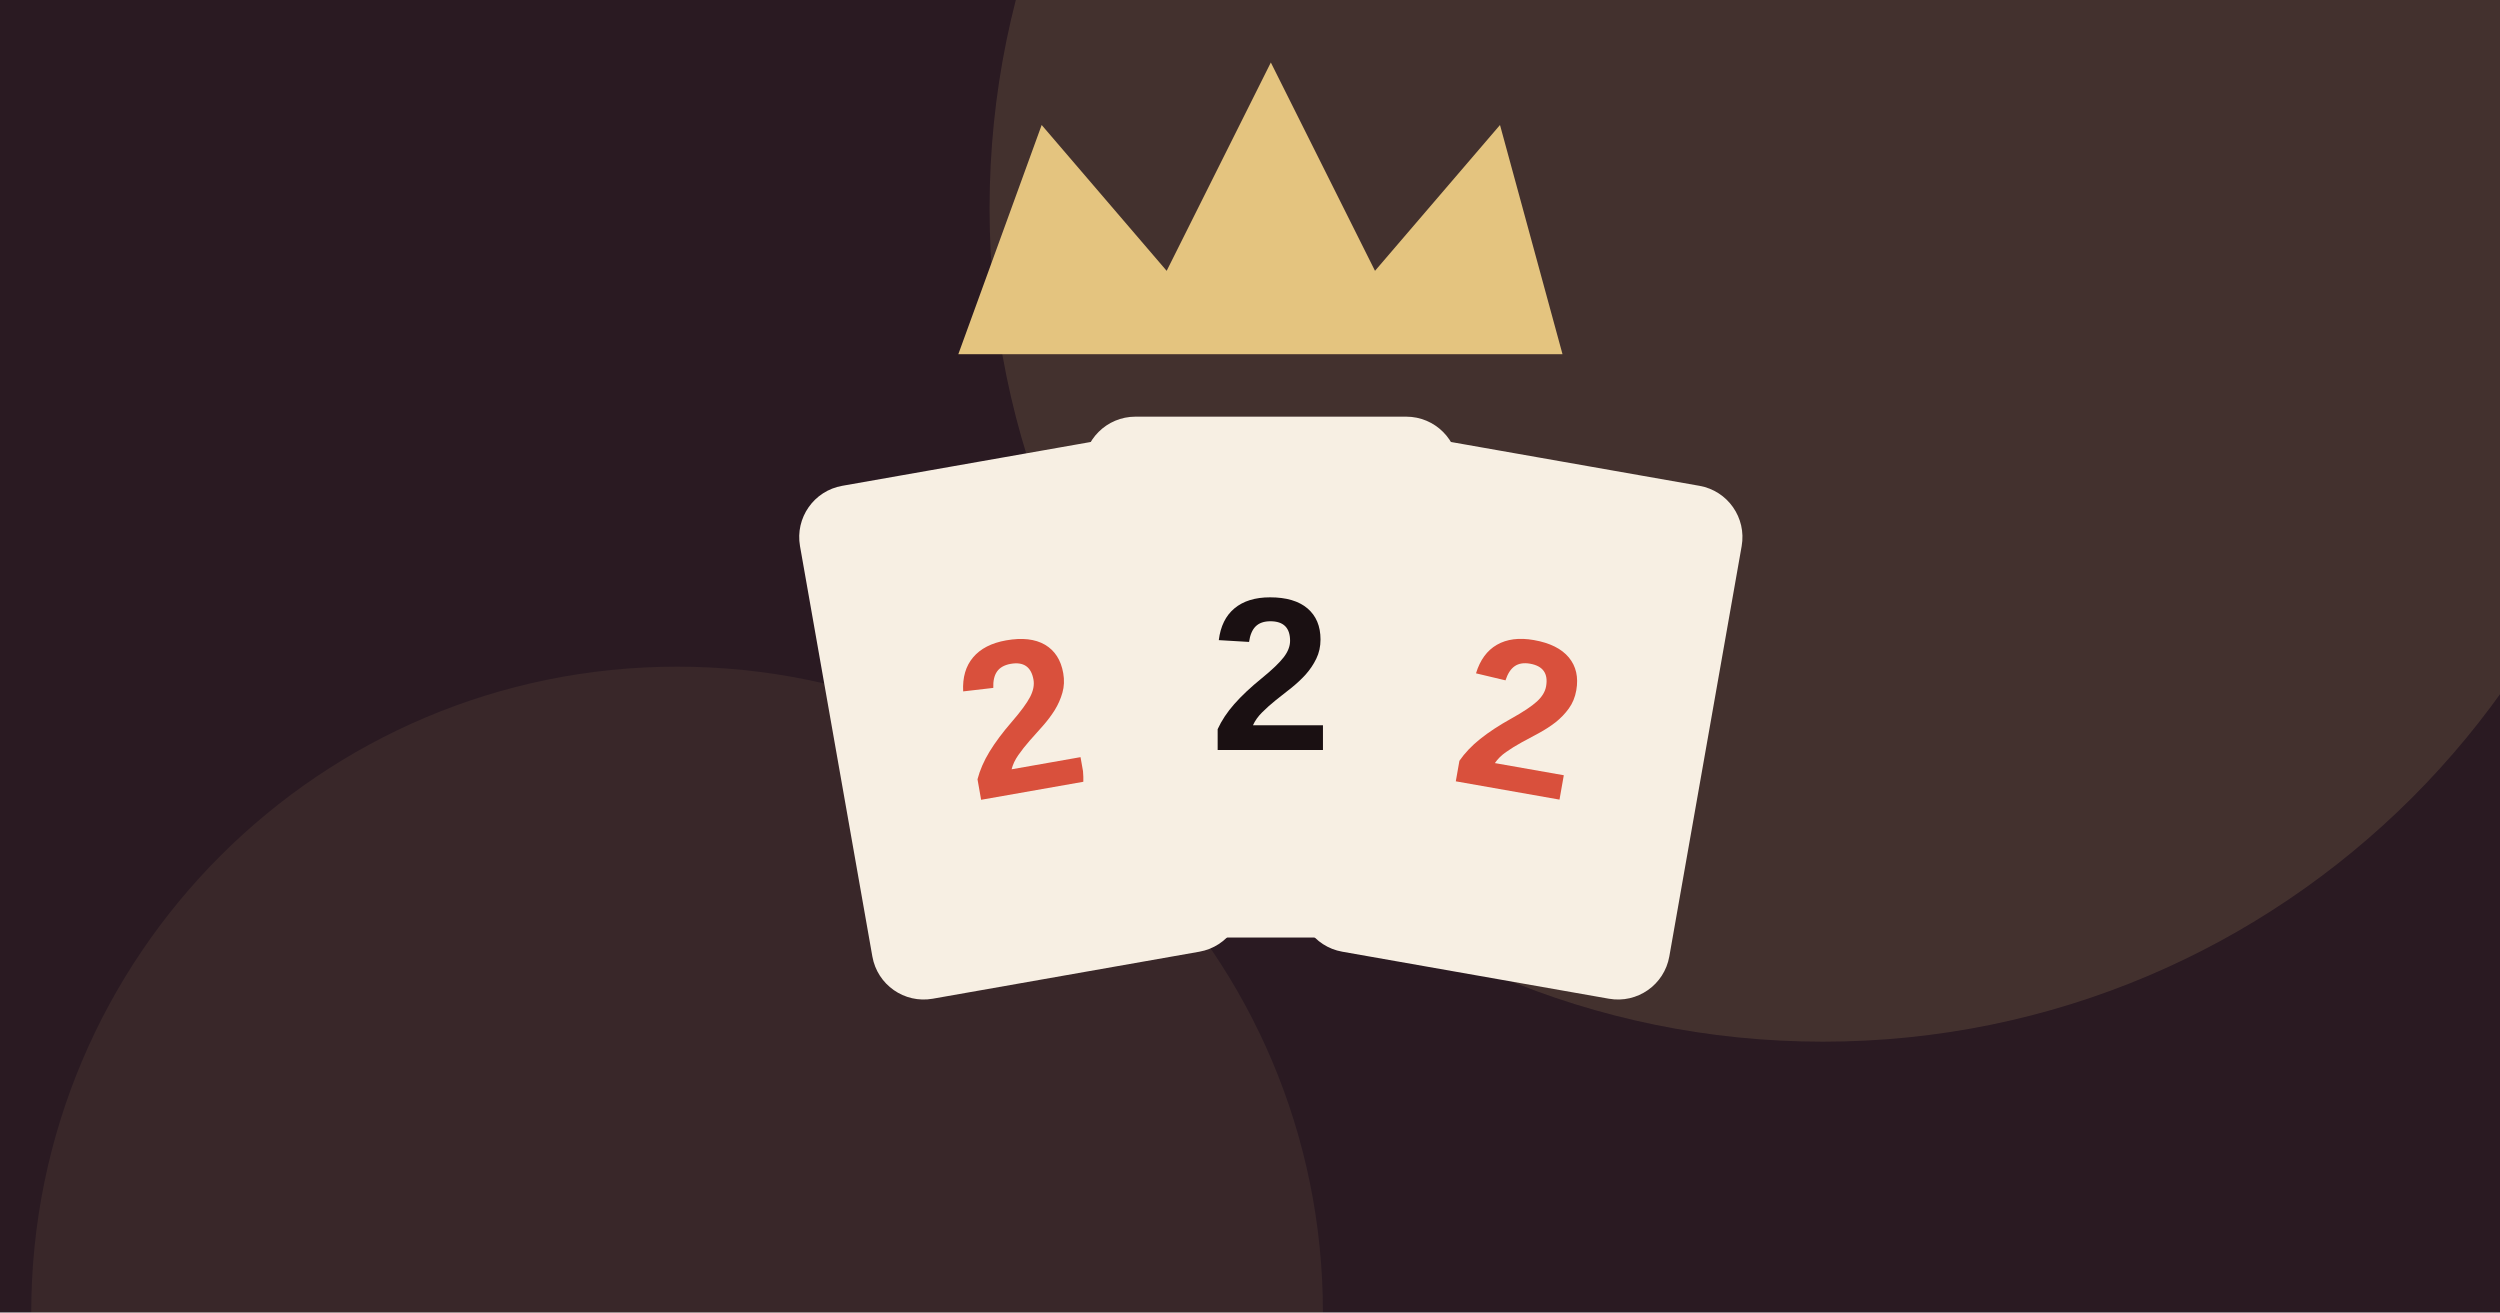
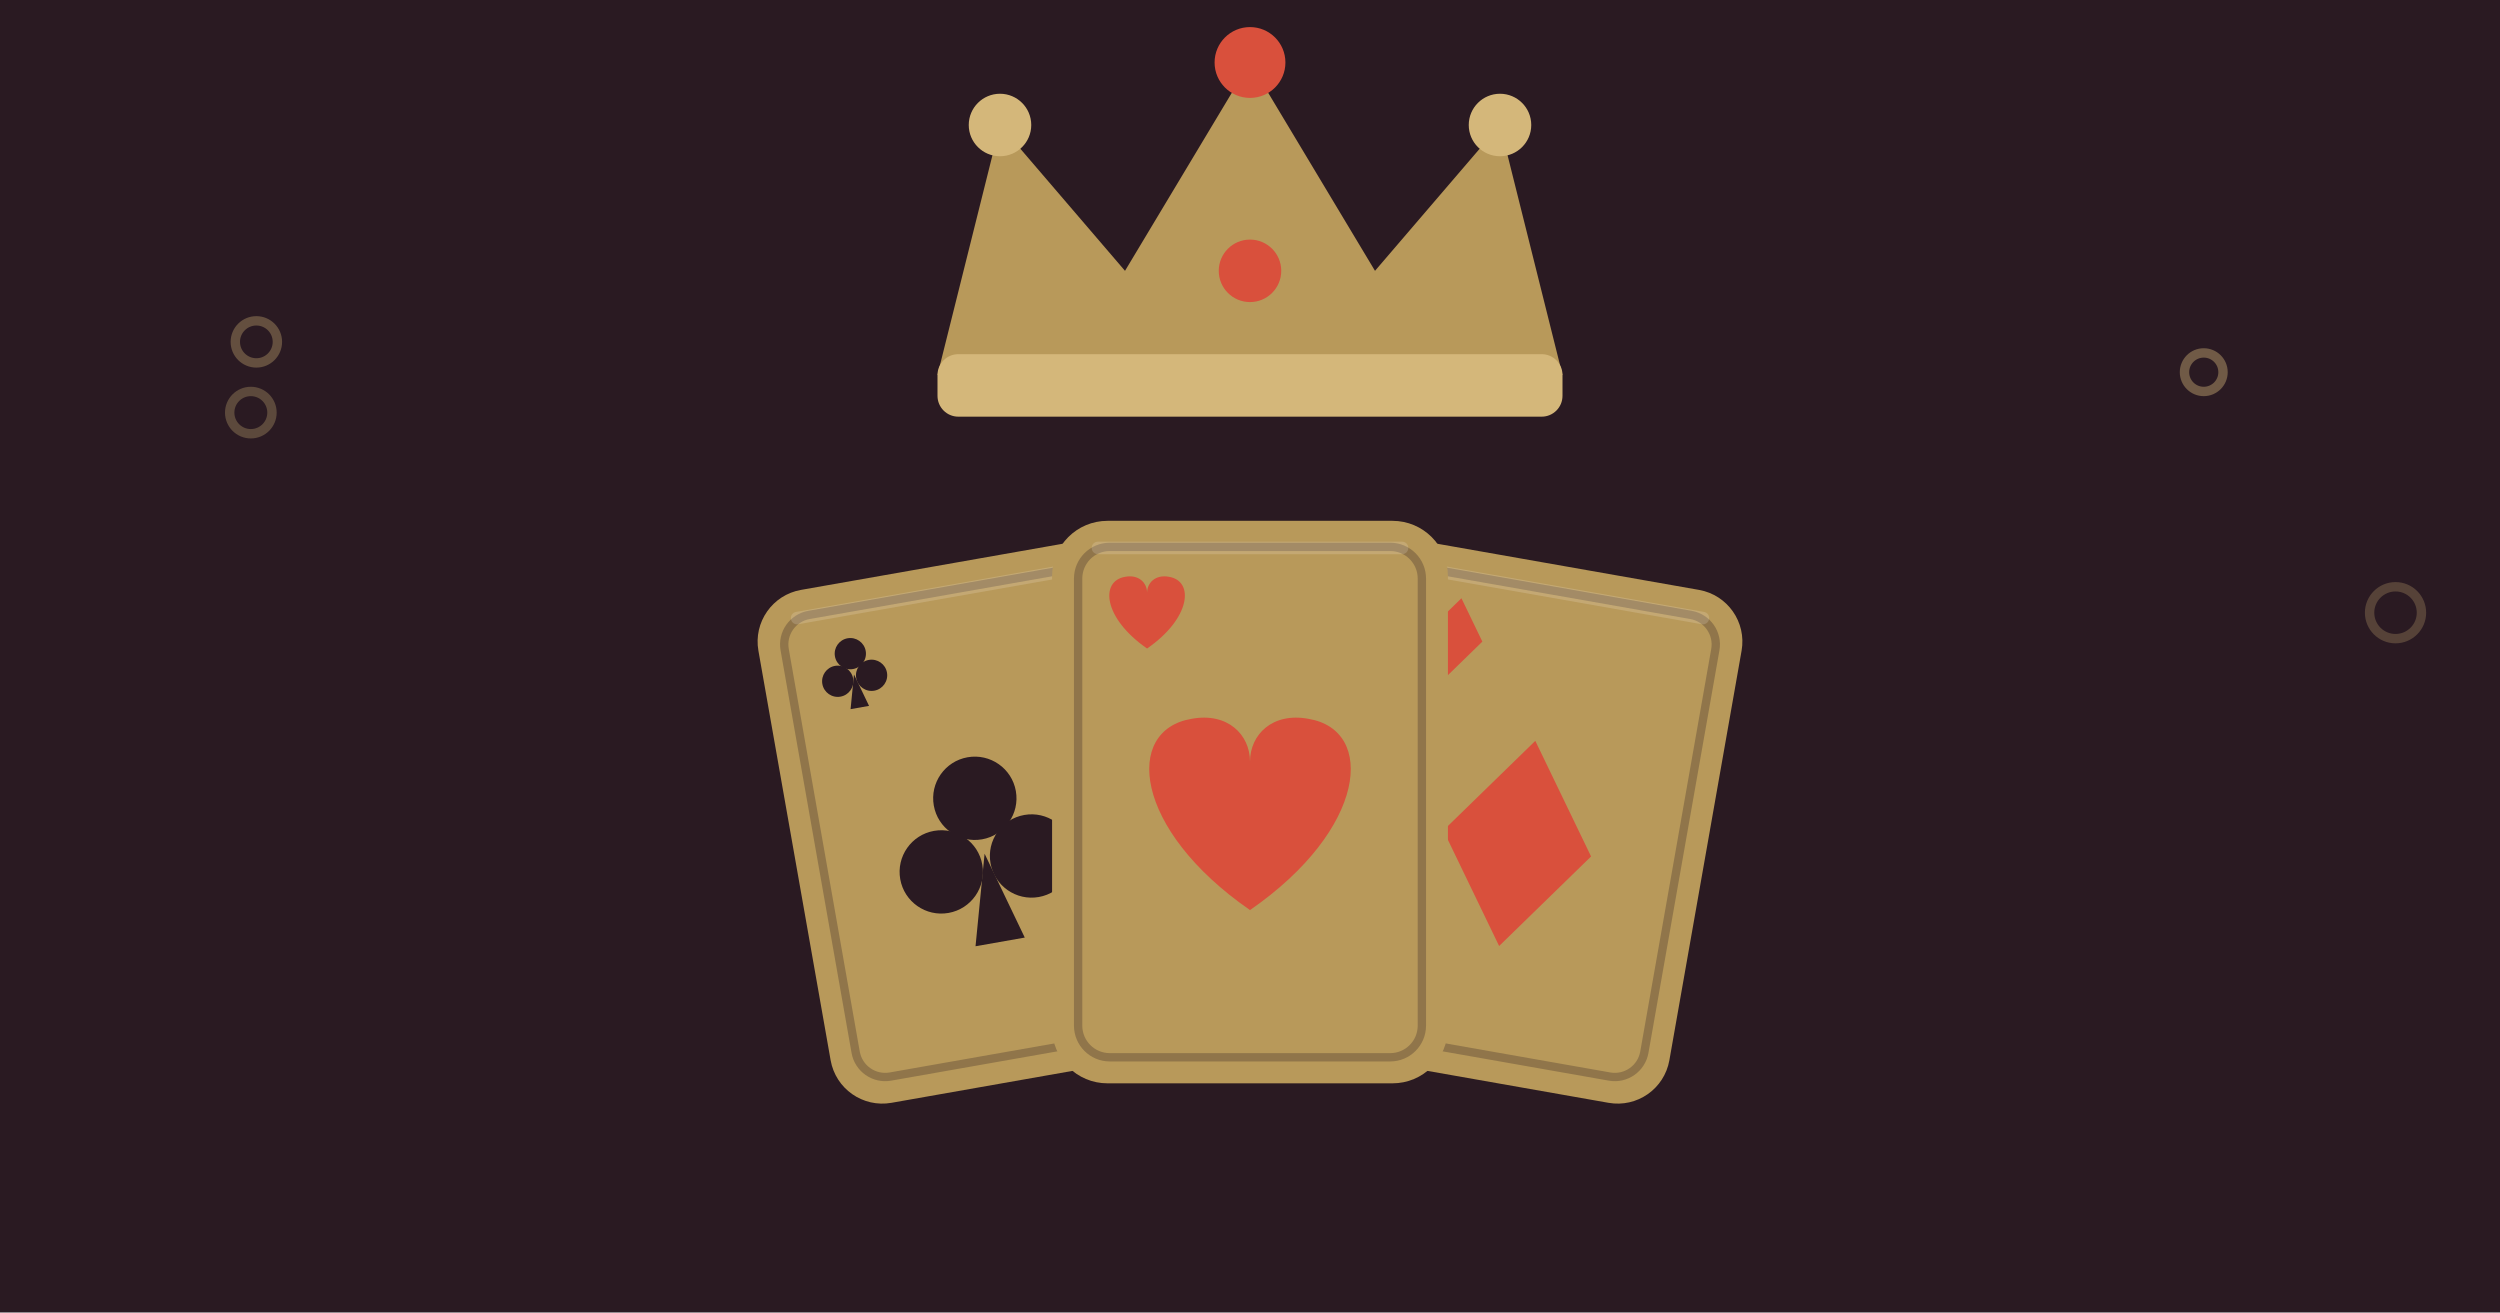
<svg xmlns="http://www.w3.org/2000/svg" viewBox="0 0 240 126" width="240" height="126">
  <rect width="240" height="126" fill="#2A1A22" />
-   <circle cx="175" cy="20" r="80" fill="#E4C47F" opacity=".14" />
-   <circle cx="65" cy="126" r="62" fill="#E4C47F" opacity=".08" />
-   <g transform="rotate(-10 98.0 69.0)">
-     <rect x="80" y="44" width="36" height="50" rx="5" fill="#F7EFE3" />
-     <text x="98.0" y="76.0" font-size="21.0" fill="#D9503C" font-family="Arial,Helvetica,sans-serif" font-weight="700" text-anchor="middle">2</text>
+   <circle cx="24.61" cy="32.82" r="2.02" fill="none" stroke="#D4B77A" stroke-opacity="0.34" stroke-width=".9" />
+   <circle cx="24.08" cy="39.61" r="2.03" fill="none" stroke="#D4B77A" stroke-opacity="0.3" stroke-width=".9" />
+   <circle cx="229.97" cy="58.82" r="2.49" fill="none" stroke="#D4B77A" stroke-opacity="0.26" stroke-width=".9" />
+   <circle cx="211.56" cy="35.73" r="1.85" fill="none" stroke="#D4B77A" stroke-opacity="0.41" stroke-width=".9" />
+   <g transform="rotate(-10 94 79)">
+     <rect x="76" y="54" width="36" height="50" rx="5.04" fill="#B8995A" />
+     <rect x="78.5" y="56.5" width="31" height="45" rx="2.88" fill="none" stroke="#2A1A22" stroke-opacity=".28" stroke-width=".8" />
+     <g transform="translate(84.64 62.5) scale(7.5)" fill="#2A1A22">
+       <circle cy="-.22" r=".2" />
+       <circle cx="-.22" cy=".1" r=".2" />
+       <circle cx=".22" cy=".1" r=".2" />
+       <path d="M-.12 .48 L0 .05 L.12 .48 Z" />
+     </g>
+     <g transform="translate(94 81) scale(20)" fill="#2A1A22">
+       <circle cy="-.22" r=".2" />
+       <circle cx="-.22" cy=".1" r=".2" />
+       <circle cx=".22" cy=".1" r=".2" />
+       <path d="M-.12 .48 L0 .05 L.12 .48 Z" />
+     </g>
+     <rect x="79.6" y="56" width="28.8" height="1.2" rx=".6" fill="#F7EFE3" opacity=".18" />
  </g>
-   <g transform="rotate(0 122.0 65.0)">
-     <rect x="104" y="40" width="36" height="50" rx="5" fill="#F7EFE3" />
-     <text x="122.0" y="72.0" font-size="21.0" fill="#1A1012" font-family="Arial,Helvetica,sans-serif" font-weight="700" text-anchor="middle">2</text>
+   <g transform="rotate(10 146 79)">
+     <rect x="128" y="54" width="36" height="50" rx="5.04" fill="#B8995A" />
+     <rect x="130.5" y="56.5" width="31" height="45" rx="2.88" fill="none" stroke="#2A1A22" stroke-opacity=".28" stroke-width=".8" />
+     <g transform="translate(136.64 62.5) scale(7.5)" fill="#D9503C">
+       <path d="M0 -.5 L.36 0 L0 .5 L-.36 0 Z" />
+     </g>
+     <g transform="translate(146 81) scale(20)" fill="#D9503C">
+       <path d="M0 -.5 L.36 0 L0 .5 L-.36 0 Z" />
+     </g>
+     <rect x="131.6" y="56" width="28.8" height="1.2" rx=".6" fill="#F7EFE3" opacity=".18" />
  </g>
-   <g transform="rotate(10 146.0 69.0)">
-     <rect x="128" y="44" width="36" height="50" rx="5" fill="#F7EFE3" />
-     <text x="146.0" y="76.0" font-size="21.0" fill="#D9503C" font-family="Arial,Helvetica,sans-serif" font-weight="700" text-anchor="middle">2</text>
+   <rect x="101" y="50" width="38" height="54" rx="5.32" fill="#B8995A" />
+   <rect x="103.5" y="52.5" width="33" height="49" rx="3.04" fill="none" stroke="#2A1A22" stroke-opacity=".28" stroke-width=".8" />
+   <g transform="translate(110.12 59.18) scale(8.1)" fill="#D9503C">
+     <path d="M0 .38 C-.52 .02 -.56 -.42 -.26 -.47 C-.1 -.5 0 -.4 0 -.28 C0 -.4 .1 -.5 .26 -.47 C.56 -.42 .52 .02 0 .38 Z" />
  </g>
-   <path d="M92 34 L100 12 L112 26 L122 6 L132 26 L144 12 L150 34 Z" fill="#E4C47F" />
+   <g transform="translate(120 79.16) scale(21.6)" fill="#D9503C">
+     <path d="M0 .38 C-.52 .02 -.56 -.42 -.26 -.47 C-.1 -.5 0 -.4 0 -.28 C0 -.4 .1 -.5 .26 -.47 C.56 -.42 .52 .02 0 .38 Z" />
+   </g>
+   <rect x="104.8" y="52" width="30.4" height="1.2" rx=".6" fill="#F7EFE3" opacity=".18" />
+   <path d="M90 36 L96 12 L108 26 L120 6 L132 26 L144 12 L150 36 Z" fill="#B8995A" />
+   <rect x="90" y="34" width="60" height="6" rx="2" fill="#D4B77A" />
+   <circle cx="96" cy="12" r="3" fill="#D4B77A" />
+   <circle cx="120" cy="6" r="3.4" fill="#D9503C" />
+   <circle cx="144" cy="12" r="3" fill="#D4B77A" />
+   <circle cx="120" cy="26" r="3" fill="#D9503C" />
</svg>
